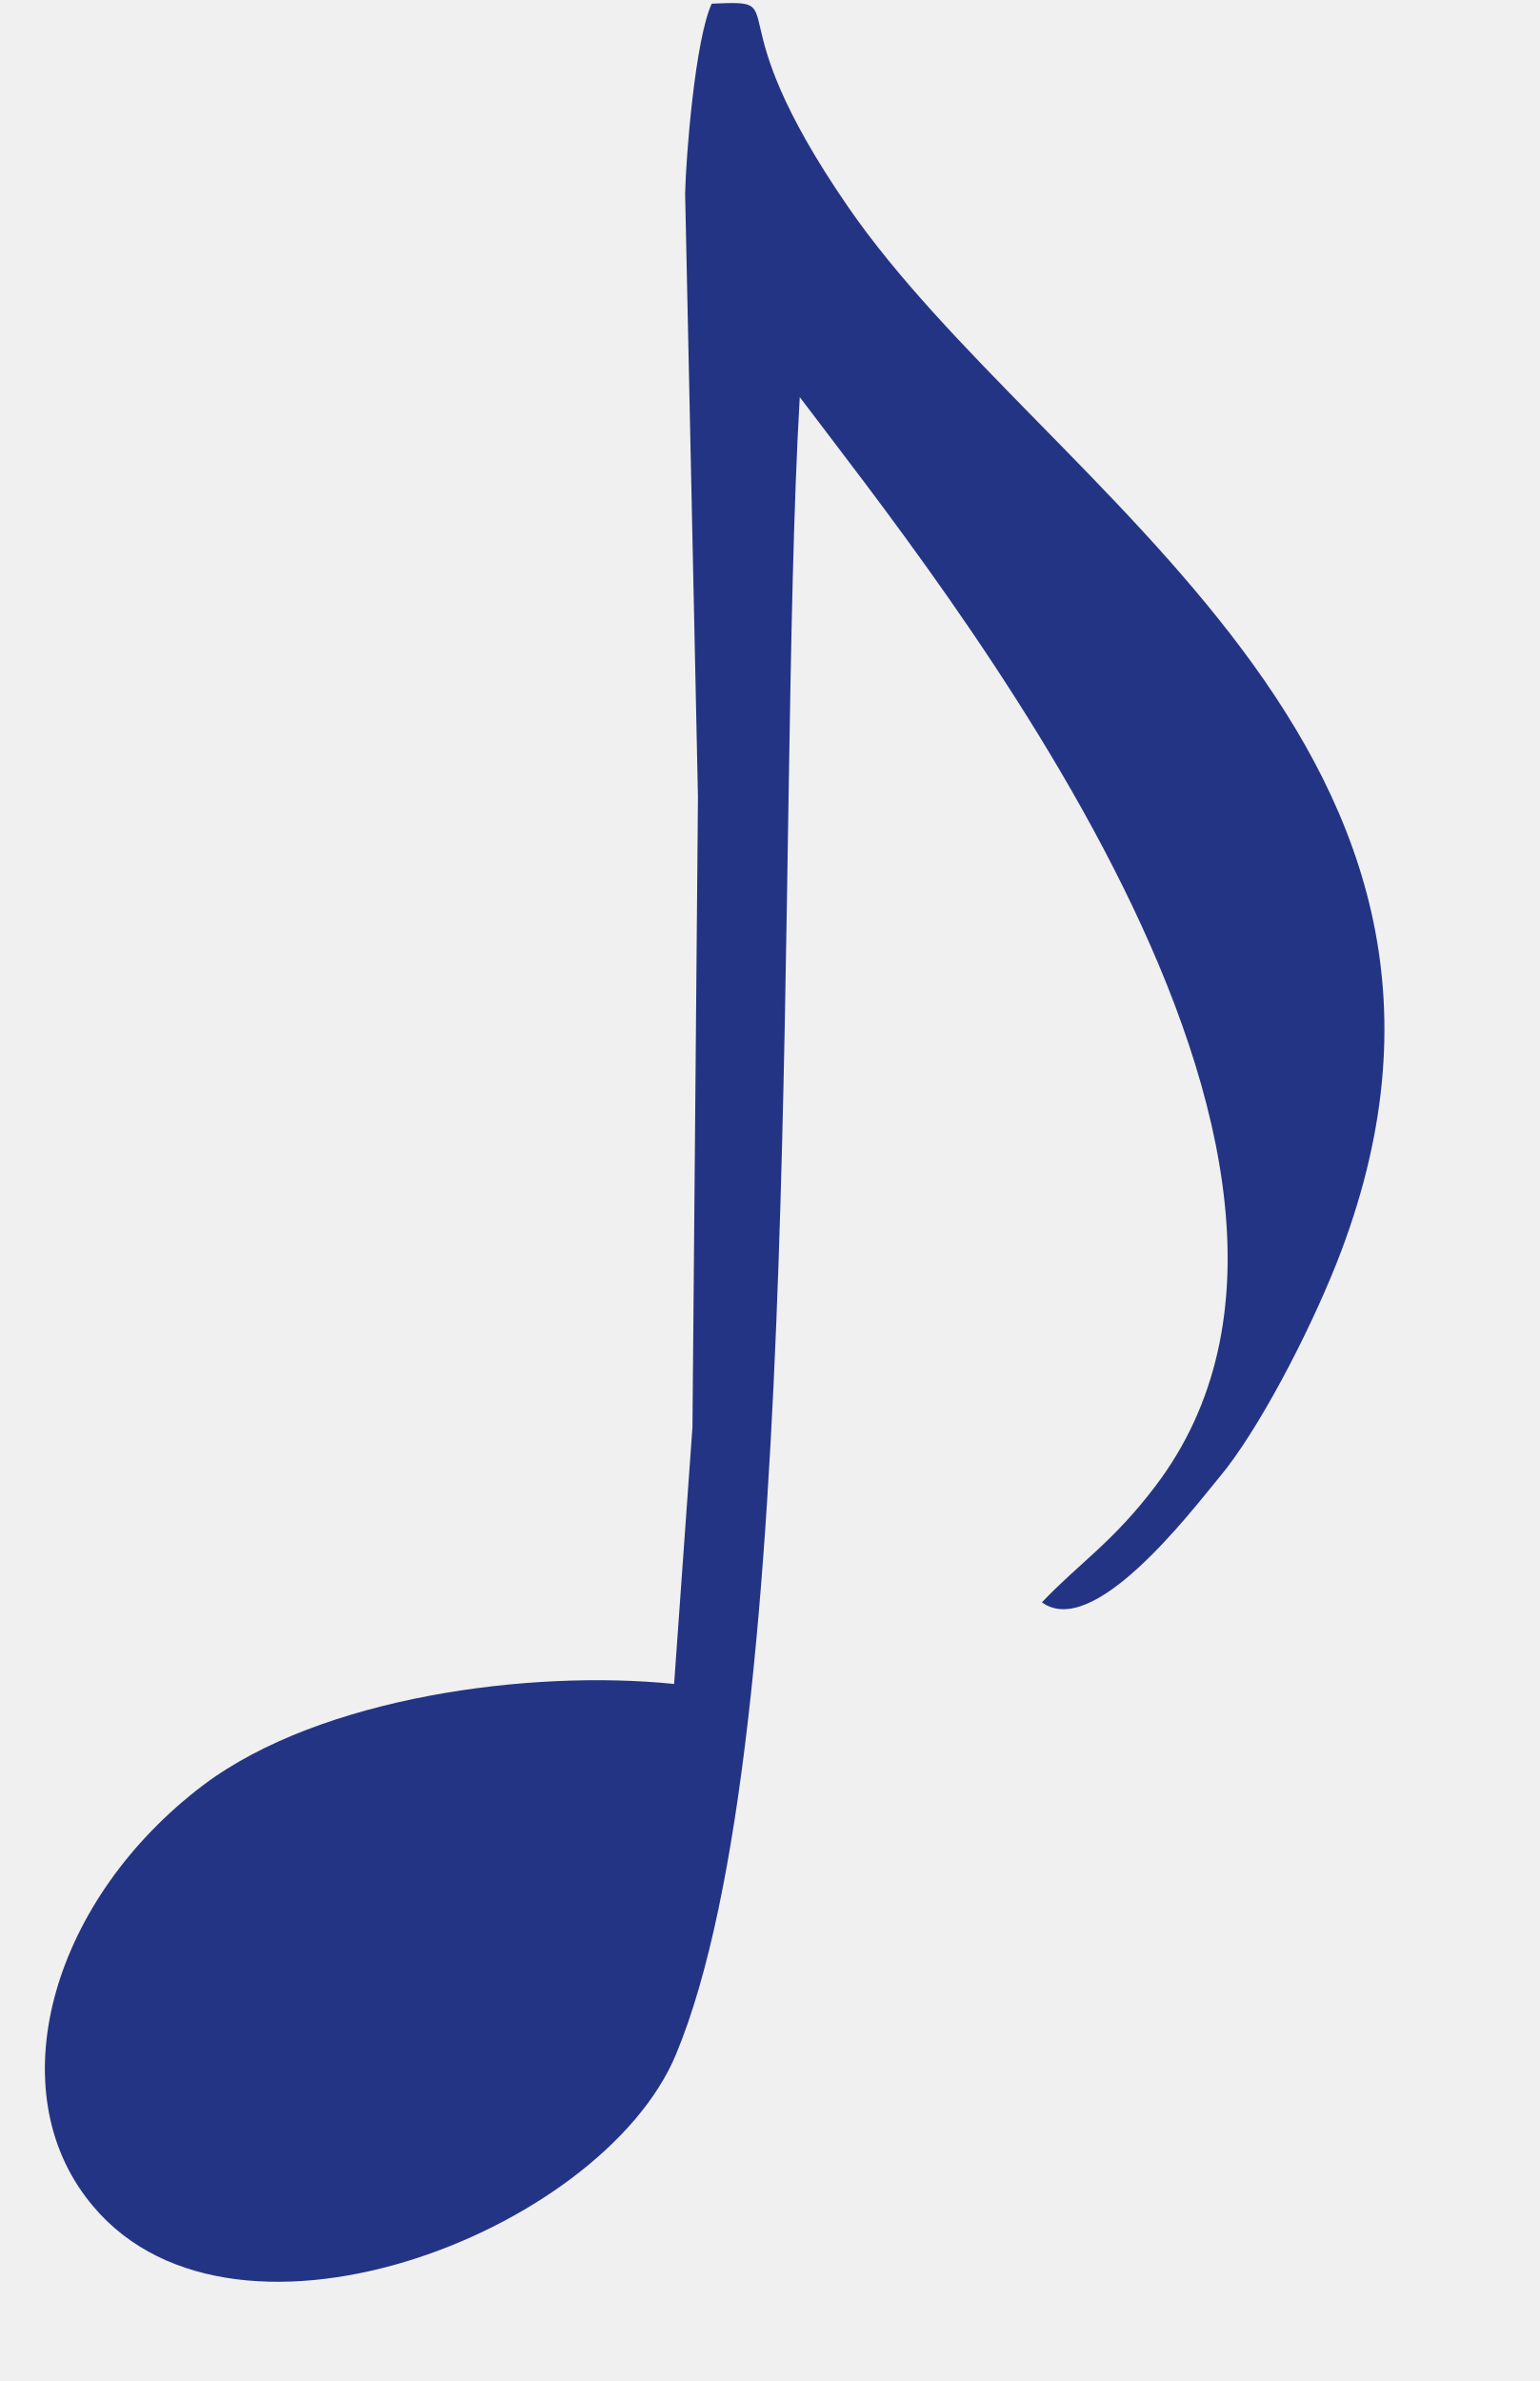
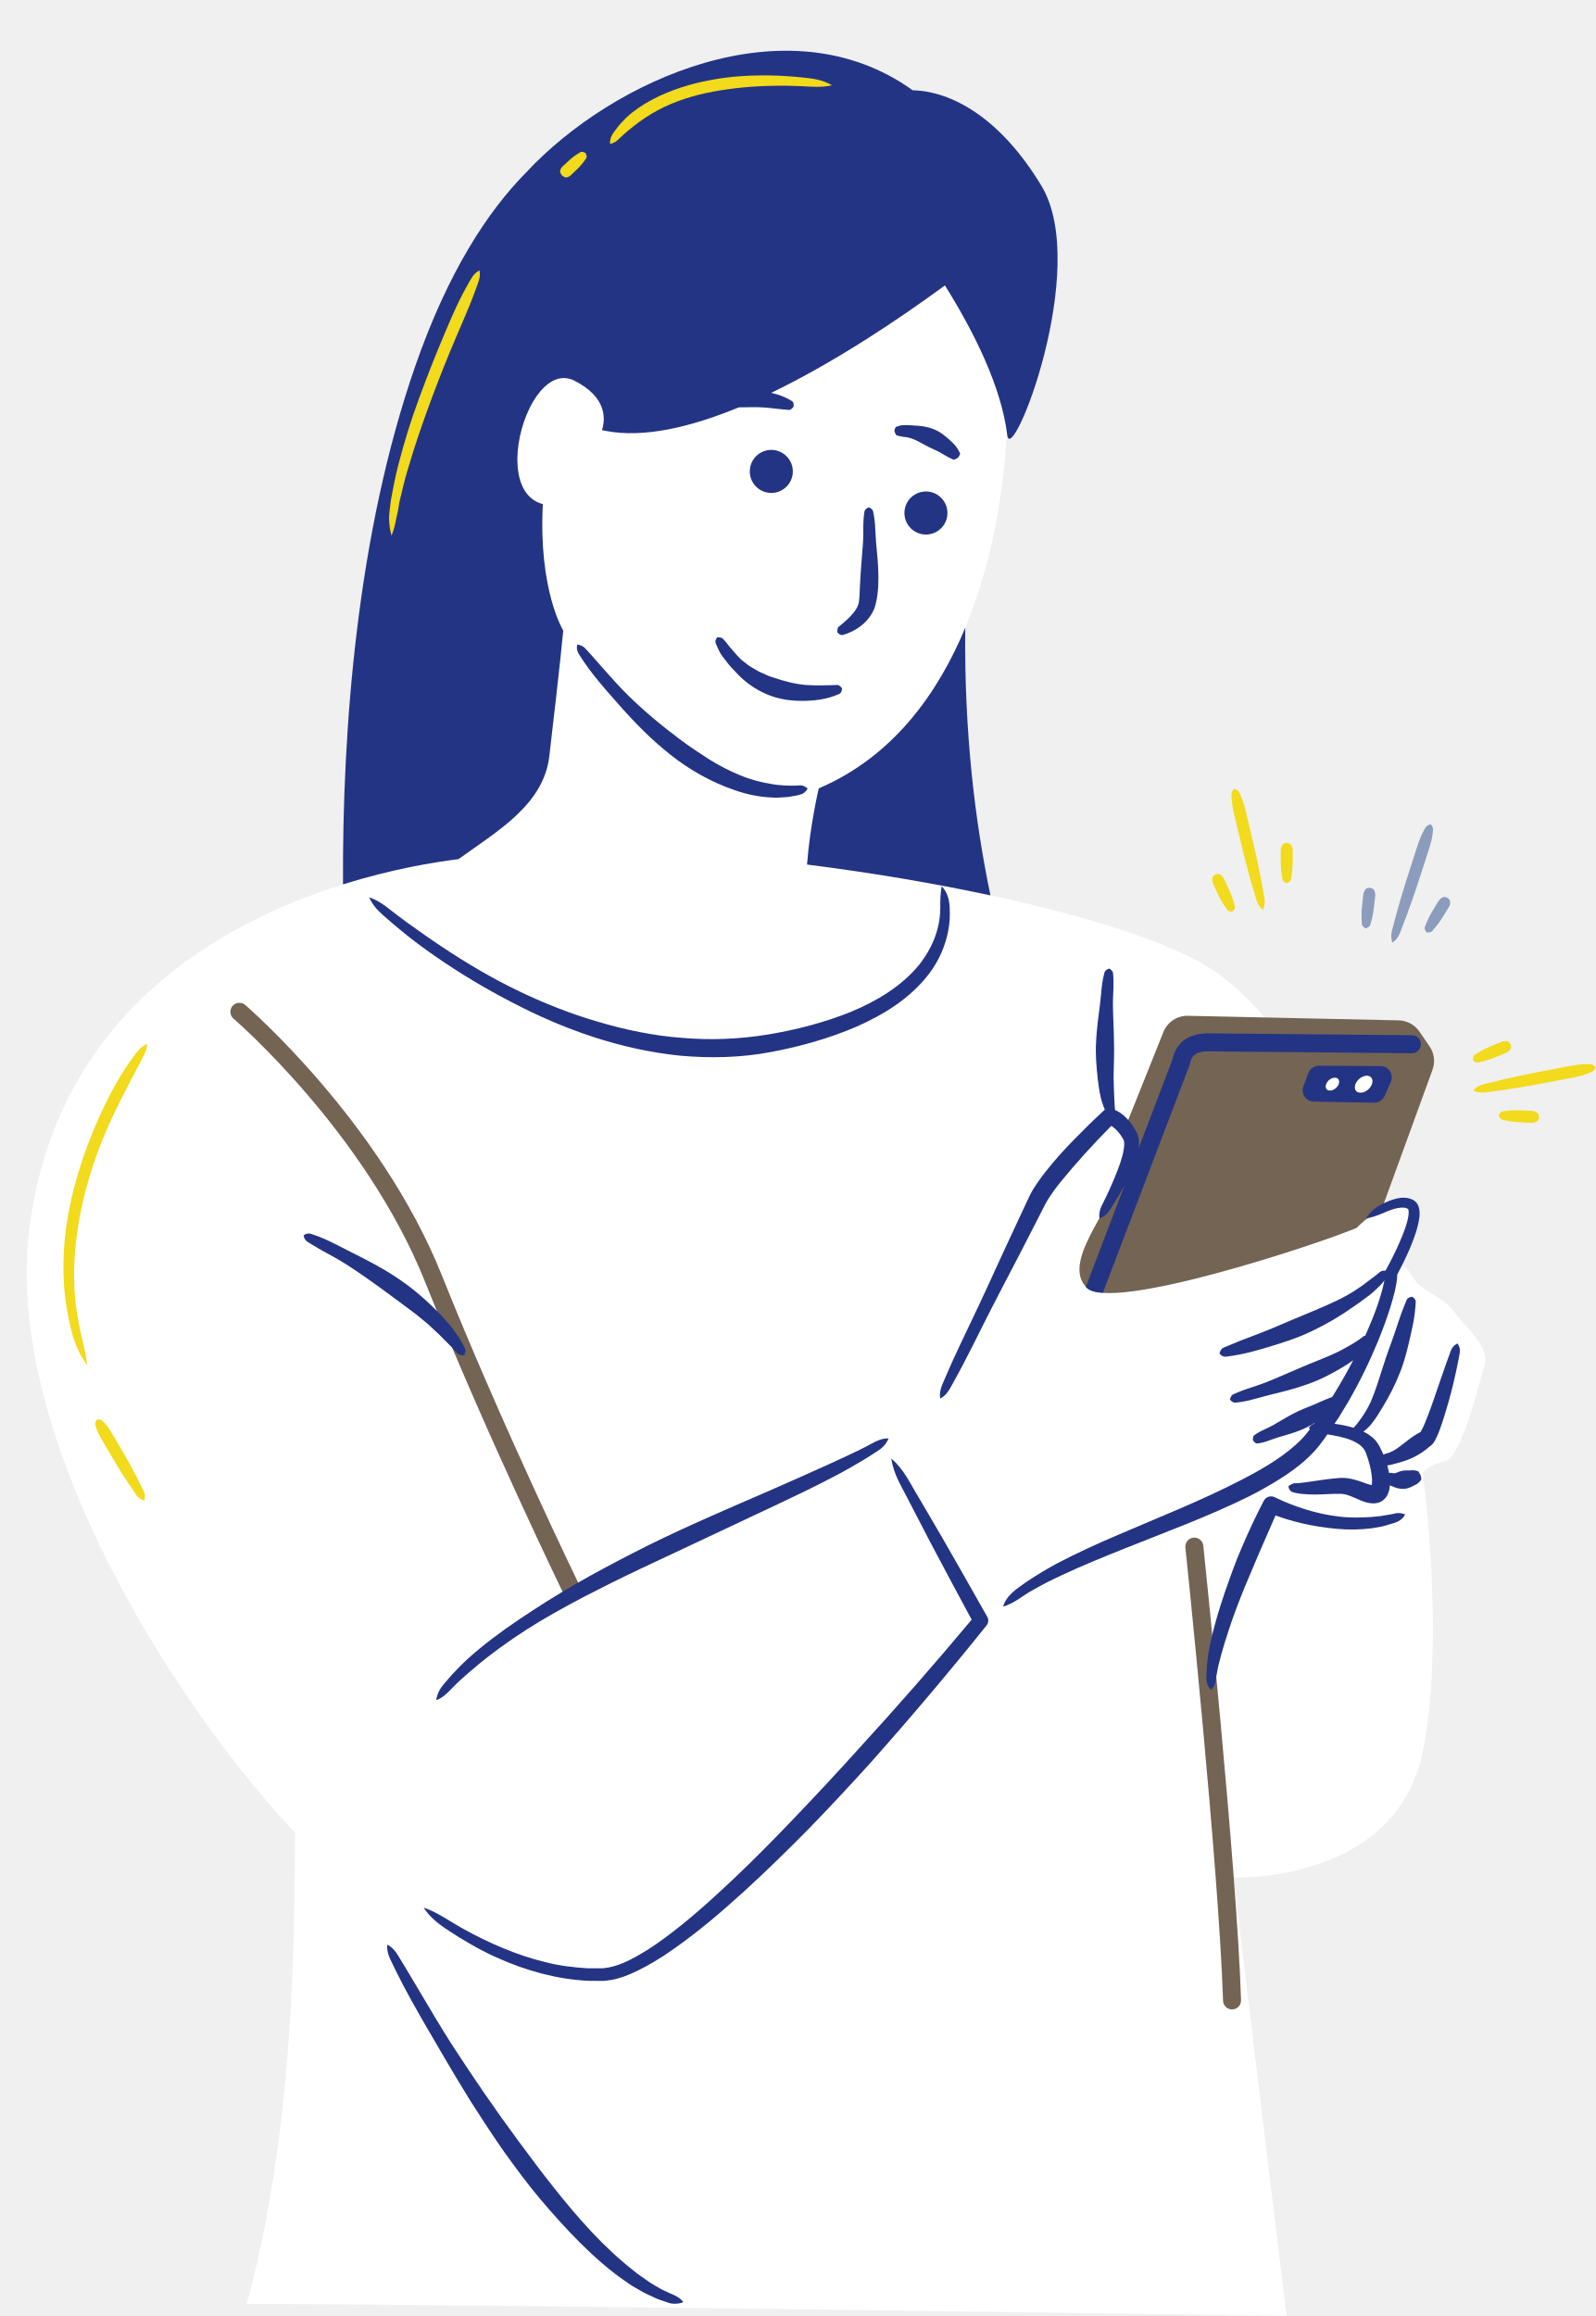
- <svg xmlns="http://www.w3.org/2000/svg" contentScriptType="text/ecmascript" zoomAndPan="magnify" text-rendering="geometricPrecision" contentStyleType="text/css" version="1" width="1679" shape-rendering="geometricPrecision" clip-rule="evenodd" fill="#000000" preserveAspectRatio="xMidYMid meet" viewBox="-49.0 -3.0 1679.0 2596.0" height="2596" fill-rule="evenodd" image-rendering="optimizeQuality">
-   <g id="change1_1">
-     <path fill="#243484" d="m688 2237c145-348 108-1342 135-1807 150 199 660 828 388 1187-47 62-82 83-124 127 56 41 161-97 194-137 41-49 96-154 127-232 222-560-319-843-532-1152-151-219-55-226-149-222-18 39-28 165-29 207l14 658-6 687-20 280c-157-16-385 14-513 110-164 124-222 326-128 450 150 200 562 39 643-156z" />
+ <svg xmlns="http://www.w3.org/2000/svg" contentScriptType="text/ecmascript" fill="#000000" width="352.2" zoomAndPan="magnify" contentStyleType="text/css" viewBox="-5.9 -11.2 352.2 511.2" height="511.2" preserveAspectRatio="xMidYMid meet" version="1">
+   <defs>
+     <clipPath id="a">
+       <path d="M 8 5 L 346.301 5 L 346.301 321 L 8 321 Z M 8 5" />
+     </clipPath>
+   </defs>
+   <g>
+     <g id="change1_1">
+       <path fill="#ffffff" d="M 321.785 290.109 C 320.629 294.27 316.699 310.684 313 311.375 C 310.449 311.855 308.906 313.09 308.184 313.82 C 311.211 338.625 311.121 361.543 308.145 375.637 C 302.02 404.645 266.383 403.223 266.383 403.223 L 278.098 500 C 278.098 500 99.094 497.348 48.566 497.348 C 61.625 449.652 58.473 393.246 59.352 393.445 C 35.605 368.555 -5.918 307.289 0.707 258.98 C 7.105 212.32 42.898 192.422 69.82 184 C 75.602 162.895 84.684 116.227 93.004 82.633 C 101.324 49.035 148.957 6.555 183.781 17.035 C 218.609 27.516 216.453 79.602 216.453 79.602 C 216.453 79.602 216.805 104.184 207.188 127.348 C 203.871 135.34 198.789 170.738 212.742 186.43 C 234.906 191.176 253.738 197.172 262.684 203.5 C 271.094 209.453 278.328 218.789 284.449 230.176 C 284.012 229.262 283.953 228.191 284.348 227.148 C 285.039 225.316 286.898 223.992 288.77 223.992 C 290.035 224.008 291.113 224.566 291.773 225.535 C 291.777 225.539 291.777 225.543 291.781 225.551 C 292.809 224.344 294.312 223.562 295.832 223.562 C 297.207 223.574 298.379 224.18 299.09 225.219 C 299.832 226.309 299.965 227.715 299.453 229.07 C 298.664 231.156 296.551 232.672 294.43 232.672 L 294.383 232.672 C 293.055 232.66 291.887 232.055 291.172 231.016 C 291.109 230.922 291.078 230.816 291.023 230.723 C 290.137 231.629 288.922 232.203 287.699 232.203 L 287.656 232.203 C 286.453 232.188 285.387 231.641 284.727 230.695 C 289.043 238.82 292.797 247.965 296 257.668 C 298.609 255.617 302.773 253.219 305.602 255.898 L 301.555 266.914 C 303.086 267.574 304.887 268.68 305.836 270.461 C 307.684 273.93 312.309 274.621 315.082 278.32 C 317.855 282.02 322.941 285.949 321.785 290.109" />
+     </g>
+     <g id="change2_1">
+       <path fill="#746454" d="M 259.73 329.969 C 259.805 330.676 267.145 400.961 268.062 430.281 C 268.098 431.379 267.234 432.297 266.137 432.332 C 266.117 432.332 266.098 432.332 266.074 432.332 C 265.004 432.332 264.121 431.48 264.09 430.406 C 263.176 401.23 255.852 331.09 255.777 330.383 C 255.664 329.293 256.453 328.312 257.547 328.199 C 258.641 328.082 259.617 328.879 259.73 329.969 Z M 122.23 339.168 C 122.715 340.156 122.305 341.344 121.316 341.824 C 121.035 341.961 120.738 342.027 120.445 342.027 C 119.711 342.027 119.004 341.613 118.66 340.91 C 118.488 340.555 101.367 305.32 87.934 271.738 C 74.723 238.703 45.938 213.891 45.648 213.645 C 44.812 212.93 44.715 211.676 45.426 210.844 C 46.141 210.008 47.395 209.906 48.227 210.617 C 48.523 210.871 78.039 236.297 91.625 270.262 C 105.004 303.711 122.062 338.816 122.23 339.168 Z M 296.973 228.137 C 296.574 229.188 295.43 230.031 294.41 230.023 C 293.391 230.012 292.891 229.148 293.289 228.098 C 293.684 227.043 294.832 226.199 295.852 226.211 C 296.867 226.223 297.371 227.082 296.973 228.137 Z M 289.641 228.113 C 289.336 228.914 288.461 229.559 287.684 229.551 C 286.906 229.543 286.523 228.887 286.828 228.082 C 287.133 227.277 288.008 226.633 288.785 226.641 C 289.562 226.648 289.945 227.309 289.641 228.113 Z M 309.676 219.762 L 307.434 216.488 C 306.398 214.98 304.695 214.059 302.867 214.02 L 256.324 213.012 C 253.957 212.961 251.805 214.387 250.922 216.586 L 242.355 238.008 C 243.547 239.641 244.125 242.414 242.266 247.113 C 238.336 257.055 228.629 267.457 233.945 273.004 C 239.262 278.551 284.801 263.527 293.582 259.828 C 293.582 259.828 296.133 257.133 299.133 255.656 L 310.328 224.926 C 310.957 223.199 310.715 221.273 309.676 219.762" />
+     </g>
+     <g id="change3_1">
+       <path fill="#243484" d="M 163.617 97.547 C 166.211 97.957 168.645 96.191 169.059 93.602 C 169.469 91.012 167.703 88.574 165.113 88.164 C 162.523 87.75 160.09 89.516 159.676 92.105 C 159.262 94.699 161.027 97.133 163.617 97.547 Z M 199.25 97.344 C 196.66 96.93 194.223 98.695 193.812 101.285 C 193.398 103.879 195.164 106.312 197.754 106.727 C 200.348 107.137 202.781 105.371 203.191 102.781 C 203.605 100.191 201.84 97.754 199.25 97.344 Z M 187.262 104.574 C 187.215 103.934 187.133 103.293 187.027 102.652 L 186.84 101.691 C 186.777 101.375 186.578 101.059 185.844 100.766 C 185.137 101.117 184.965 101.441 184.922 101.762 L 184.797 102.727 C 184.734 103.367 184.688 104.008 184.68 104.645 C 184.66 105.926 184.691 107.199 184.613 108.477 C 184.453 111.031 184.188 113.578 184.047 116.09 C 183.984 117.352 183.895 118.59 183.859 119.801 C 183.816 120.379 183.809 121.016 183.734 121.473 C 183.684 121.973 183.539 122.34 183.348 122.793 C 182.918 123.66 182.191 124.492 181.363 125.293 C 180.949 125.691 180.508 126.094 180.047 126.484 C 179.816 126.684 179.582 126.875 179.34 127.062 C 179.086 127.23 178.91 127.52 178.938 128.395 C 179.555 129.027 179.957 129.035 180.277 128.918 C 180.605 128.816 180.934 128.703 181.262 128.582 C 181.902 128.32 182.543 128.027 183.148 127.648 C 184.363 126.91 185.477 125.887 186.371 124.555 C 186.789 123.887 187.18 123.07 187.359 122.305 C 187.582 121.512 187.68 120.867 187.785 120.172 C 187.973 118.828 188.012 117.508 188.008 116.203 C 188.008 113.59 187.723 111.008 187.492 108.434 C 187.371 107.148 187.352 105.859 187.262 104.574 Z M 155.633 132.105 C 155.172 131.656 154.844 131.094 154.41 130.602 L 153.762 129.859 C 153.543 129.605 153.211 129.426 152.398 129.488 C 151.941 130.121 151.969 130.512 152.109 130.836 L 152.531 131.805 C 152.855 132.434 153.105 133.113 153.57 133.656 C 154.438 134.785 155.277 135.938 156.32 136.938 C 158.223 139.094 160.648 140.91 163.375 142.039 C 166.09 143.238 169.086 143.57 171.957 143.492 C 173.395 143.43 174.828 143.332 176.223 143.004 C 176.918 142.855 177.605 142.645 178.277 142.406 C 178.613 142.289 178.945 142.141 179.277 142.008 C 179.605 141.891 179.922 141.613 180.004 140.734 C 179.438 140.051 179.102 139.953 178.777 139.992 C 178.449 140.004 178.129 140.035 177.801 140.031 C 177.148 140.059 176.5 140.062 175.855 140.07 C 174.57 140.094 173.301 140.086 172.039 139.996 C 169.512 139.793 167.117 139.117 164.809 138.348 C 164.227 138.16 163.637 137.977 163.098 137.684 C 162.543 137.418 161.949 137.215 161.41 136.91 L 159.805 135.961 C 159.238 135.672 158.805 135.207 158.289 134.84 C 157.242 134.105 156.5 133.047 155.633 132.105 Z M 204.484 90.207 C 204.617 90.297 204.852 90.258 205.566 89.848 C 206.066 89.188 206.082 88.91 205.984 88.766 L 205.734 88.27 C 205.555 87.949 205.359 87.641 205.141 87.359 C 204.707 86.785 204.176 86.309 203.648 85.824 C 202.582 84.879 201.418 83.953 200.027 83.469 C 198.668 82.914 197.156 82.777 195.711 82.711 C 195.348 82.695 194.992 82.672 194.633 82.641 C 194.273 82.641 193.914 82.621 193.555 82.641 C 193.195 82.633 192.84 82.711 192.488 82.82 L 191.969 83.004 C 191.801 83.062 191.637 83.266 191.547 83.984 C 191.785 84.688 191.949 84.871 192.105 84.914 L 192.57 85.047 L 193.469 85.219 C 193.766 85.27 194.062 85.285 194.355 85.32 C 194.648 85.379 194.938 85.461 195.227 85.547 C 196.363 85.93 197.391 86.543 198.414 87.09 C 199.418 87.676 200.539 88.07 201.602 88.66 C 202.133 88.953 202.637 89.285 203.188 89.578 C 203.461 89.73 203.75 89.863 204.039 90.004 Z M 142.156 495.055 C 141.211 494.605 140.242 494.246 139.352 493.668 C 138.441 493.141 137.535 492.629 136.688 491.984 C 135.824 491.375 134.945 490.805 134.129 490.125 C 130.797 487.512 127.668 484.59 124.73 481.469 C 118.879 475.191 113.656 468.309 108.527 461.355 C 103.383 454.406 98.488 447.246 93.77 439.961 C 91.438 436.297 89.215 432.57 87.012 428.828 L 83.68 423.23 L 81.984 420.445 C 81.426 419.512 80.75 418.648 79.609 418.016 C 79.469 419.316 79.824 420.371 80.297 421.355 L 81.727 424.305 C 82.695 426.262 83.738 428.184 84.781 430.102 C 86.898 433.922 89.102 437.691 91.312 441.461 C 93.504 445.242 95.746 448.996 98.059 452.711 C 100.406 456.402 102.816 460.062 105.312 463.668 C 107.887 467.219 110.473 470.773 113.312 474.137 C 116.148 477.504 119.098 480.785 122.227 483.91 C 125.367 487.016 128.695 489.988 132.406 492.504 C 133.309 493.16 134.273 493.742 135.262 494.285 C 136.215 494.871 137.254 495.336 138.281 495.805 C 139.281 496.324 140.398 496.633 141.461 497.012 C 141.984 497.23 142.566 497.301 143.156 497.297 C 143.746 497.273 144.344 497.211 144.949 496.918 C 144.055 495.809 143.117 495.488 142.156 495.055 Z M 302.215 322.82 C 301.621 322.98 301.023 323.102 300.41 323.18 C 299.805 323.258 299.215 323.402 298.605 323.465 C 297.996 323.512 297.391 323.578 296.785 323.645 C 294.355 323.789 291.906 323.848 289.469 323.516 C 287.031 323.223 284.625 322.68 282.277 321.953 C 279.953 321.23 277.59 320.312 275.516 319.277 C 274.625 318.832 273.539 319.184 273.078 320.066 L 273.055 320.117 C 271.359 323.367 269.824 326.637 268.395 329.984 C 266.914 333.305 265.723 336.746 264.512 340.184 C 263.344 343.629 262.262 347.129 261.449 350.715 C 261.27 351.621 261.07 352.516 260.906 353.426 C 260.766 354.344 260.672 355.27 260.555 356.188 C 260.484 357.121 260.461 358.062 260.414 358.992 C 260.387 359.926 260.504 360.934 261.453 361.77 C 262.426 360.801 262.453 360.004 262.539 359.141 C 262.707 358.281 262.844 357.43 263.023 356.578 C 263.246 355.727 263.488 354.883 263.684 354.031 L 264.422 351.488 C 265.477 348.117 266.609 344.746 267.941 341.438 C 269.23 338.113 270.711 334.863 272.066 331.559 L 275.68 323.293 C 277.594 324.008 279.484 324.547 281.445 325.02 C 283.992 325.617 286.586 326.016 289.191 326.25 C 291.801 326.496 294.449 326.457 297.059 326.109 C 297.711 326.008 298.363 325.902 299.008 325.773 C 299.652 325.637 300.285 325.434 300.914 325.246 C 302.156 324.863 303.508 324.57 304.293 323.086 C 303.473 322.734 302.824 322.719 302.215 322.82 Z M 212.039 345.672 C 208.719 339.742 205.328 333.852 201.953 327.949 L 196.801 319.145 C 195 316.254 193.676 313.105 190.871 310.758 C 191.355 314.371 193.316 317.18 194.809 320.246 L 199.52 329.32 C 202.531 334.988 205.535 340.66 208.594 346.301 C 200.383 356.133 191.91 365.793 183.25 375.242 C 178.836 380.141 174.344 384.961 169.789 389.715 C 165.254 394.488 160.633 399.176 155.859 403.691 C 151.074 408.176 146.215 412.613 140.973 416.457 C 138.379 418.414 135.645 420.16 132.816 421.562 C 131.402 422.234 129.934 422.805 128.504 423.055 L 127.434 423.227 C 127.062 423.266 126.645 423.234 126.25 423.246 L 123.855 423.254 C 120.664 423.059 117.461 422.68 114.34 421.848 C 111.199 421.102 108.125 420.039 105.129 418.789 C 102.129 417.547 99.191 416.125 96.344 414.527 C 93.461 412.957 90.902 410.992 87.621 409.848 C 89.512 412.828 92.492 414.508 95.285 416.316 C 98.141 418.062 101.059 419.734 104.156 421.055 C 110.285 423.793 116.918 425.625 123.738 426.008 L 126.301 426.031 C 126.73 426.027 127.145 426.059 127.594 426.02 L 128.977 425.832 C 130.801 425.523 132.453 424.891 134.023 424.168 C 137.152 422.711 140.059 420.945 142.793 418.996 C 148.309 415.141 153.379 410.797 158.305 406.324 C 163.223 401.84 167.973 397.191 172.629 392.461 C 177.262 387.707 181.77 382.84 186.227 377.934 C 195.039 368.02 203.59 357.914 211.895 347.559 C 212.309 347.043 212.395 346.305 212.051 345.691 Z M 176.941 312.055 C 172.555 314.039 168.145 316.004 163.711 317.938 C 154.84 321.793 145.906 325.59 137.188 329.898 C 132.844 332.078 128.523 334.324 124.258 336.68 C 120.008 339.059 115.816 341.566 111.73 344.242 C 107.633 346.902 103.602 349.688 99.816 352.82 C 97.918 354.379 96.098 356.047 94.426 357.863 C 93.555 358.73 92.789 359.715 91.98 360.641 C 91.188 361.582 90.59 362.715 90.395 364.078 C 91.746 363.578 92.578 362.754 93.418 361.906 C 94.27 361.074 95.062 360.195 95.973 359.422 C 96.852 358.621 97.738 357.832 98.664 357.074 C 99.562 356.297 100.477 355.531 101.43 354.812 C 105.176 351.859 109.145 349.164 113.254 346.684 C 117.383 344.23 121.613 341.941 125.91 339.777 C 130.195 337.586 134.535 335.492 138.91 333.465 L 165.156 321.121 C 169.539 319.043 173.93 316.973 178.238 314.691 C 180.406 313.586 182.52 312.352 184.621 311.105 C 185.664 310.449 186.715 309.832 187.734 309.137 C 188.773 308.492 189.715 307.633 190.258 306.289 C 188.781 306.285 187.719 306.785 186.66 307.359 C 185.625 307.945 184.539 308.461 183.477 309.008 C 181.316 310.055 179.129 311.043 176.941 312.055 Z M 222.156 251.324 L 221.543 252.426 L 221.047 253.473 L 220.074 255.547 L 216.203 263.852 C 213.652 269.402 211.137 274.969 208.496 280.473 C 207.168 283.219 205.867 285.98 204.586 288.754 C 203.961 290.145 203.336 291.539 202.742 292.945 C 202.168 294.363 201.355 295.664 201.66 297.508 C 203.305 296.609 203.832 295.172 204.602 293.852 C 205.348 292.52 206.062 291.176 206.773 289.828 C 208.18 287.121 209.559 284.406 210.906 281.676 C 213.633 276.227 216.48 270.84 219.289 265.438 L 223.461 257.309 L 224.5 255.277 L 225.02 254.273 L 225.551 253.395 C 226.297 252.211 227.148 251.023 228.074 249.871 C 231.586 245.566 235.43 241.332 239.41 237.316 C 239.441 237.336 239.469 237.348 239.5 237.363 C 239.836 237.57 240.168 237.844 240.484 238.152 C 241.105 238.754 241.703 239.598 242.121 240.371 C 242.203 240.48 242.281 240.828 242.277 241.23 C 242.293 241.629 242.23 242.094 242.156 242.566 C 242 243.52 241.719 244.52 241.387 245.512 C 240.699 247.492 239.867 249.488 238.977 251.461 C 238.527 252.445 238.055 253.426 237.566 254.395 C 237.051 255.355 236.641 256.359 236.797 257.746 C 238.109 257.27 238.816 256.383 239.387 255.434 C 239.984 254.492 240.566 253.547 241.129 252.582 C 241.547 251.875 241.949 251.152 242.344 250.422 L 233.809 272.844 C 233.855 272.895 233.895 272.949 233.945 273.004 C 234.594 273.68 235.848 274.047 237.555 274.168 L 256.676 223.949 C 256.715 223.848 256.746 223.746 256.766 223.645 C 257.148 221.797 258.02 220.738 261.379 220.867 L 305.766 221.273 C 306.887 221.305 307.762 220.398 307.77 219.305 C 307.781 218.203 306.898 217.309 305.801 217.297 L 261.465 216.895 C 256.691 216.73 253.805 218.668 252.91 222.676 L 245.453 242.254 C 245.496 241.934 245.527 241.602 245.531 241.254 C 245.547 240.566 245.508 239.781 245.094 238.902 C 244.508 237.73 243.852 236.738 242.941 235.762 C 242.492 235.285 241.992 234.832 241.406 234.438 C 241.109 234.246 240.805 234.059 240.457 233.902 C 240.395 233.871 240.32 233.844 240.254 233.816 C 240.254 233.762 240.254 233.707 240.246 233.656 C 240.207 233.348 240.152 233.051 240.16 232.715 C 240.145 232.055 240.07 231.438 240.062 230.773 C 240.016 229.473 239.945 228.164 239.934 226.84 C 239.926 224.188 240.109 221.527 240.02 218.852 C 239.996 216.172 239.824 213.477 239.781 210.773 C 239.766 209.422 239.859 208.074 239.898 206.727 C 239.926 206.051 239.91 205.375 239.887 204.695 L 239.816 203.676 C 239.793 203.336 239.641 202.984 238.953 202.578 C 238.199 202.848 237.988 203.172 237.902 203.504 L 237.66 204.512 C 237.52 205.184 237.406 205.855 237.328 206.535 C 237.172 207.891 237.09 209.25 236.91 210.605 C 236.559 213.32 236.18 216.043 236.059 218.789 C 235.895 221.535 236.141 224.297 236.441 227.062 C 236.621 228.445 236.789 229.836 237.141 231.219 C 237.285 231.906 237.57 232.602 237.801 233.277 C 237.855 233.434 237.926 233.594 238 233.754 C 237.93 233.801 237.859 233.844 237.797 233.902 L 237.73 233.961 C 235.453 236.07 233.27 238.211 231.113 240.426 C 228.949 242.629 226.871 244.922 224.938 247.402 C 223.961 248.629 223.031 249.926 222.156 251.324 Z M 199.297 203.586 C 201.348 200.84 202.797 197.613 203.422 194.242 C 203.738 192.559 203.844 190.844 203.746 189.145 C 203.668 187.465 203.254 185.711 201.969 184.395 C 201.672 186.16 201.66 187.652 201.672 189.195 C 201.66 190.73 201.465 192.262 201.086 193.734 C 200.336 196.699 198.855 199.406 196.973 201.793 C 193.082 206.523 187.586 209.809 181.801 212.195 C 175.965 214.535 169.762 216.133 163.508 217.164 C 157.305 218.16 150.98 218.434 144.691 217.883 C 138.391 217.426 132.148 216.117 126.055 214.312 C 119.945 212.531 113.988 210.164 108.23 207.375 C 102.469 204.582 96.941 201.297 91.602 197.742 C 88.93 195.969 86.309 194.113 83.707 192.23 C 82.414 191.277 81.125 190.312 79.867 189.316 C 78.602 188.324 77.273 187.43 75.602 186.859 C 76.297 188.492 77.422 189.707 78.641 190.789 C 79.859 191.871 81.105 192.922 82.359 193.965 C 84.863 196.055 87.48 198 90.16 199.859 C 95.523 203.574 101.125 206.949 106.938 209.945 C 118.488 216.027 131.117 220.488 144.336 221.824 C 150.93 222.406 157.645 222.266 164.188 221.023 C 170.672 219.82 177.039 218.039 183.164 215.418 C 189.207 212.746 195.16 209.117 199.297 203.586 Z M 144.465 152.199 C 140.359 149.145 136.367 145.832 132.656 142.188 C 130.812 140.355 129.07 138.422 127.355 136.465 L 124.77 133.535 L 123.457 132.086 C 123.023 131.594 122.492 131.188 121.523 131.07 C 121.316 132.027 121.57 132.676 121.926 133.238 L 123.016 134.91 C 123.762 136.012 124.562 137.07 125.387 138.109 C 127.047 140.184 128.797 142.184 130.566 144.168 C 134.074 148.164 137.824 152.012 142.062 155.352 C 146.281 158.707 151.086 161.434 156.297 163.215 C 158.895 164.113 161.637 164.719 164.418 164.824 C 165.109 164.879 165.805 164.891 166.504 164.824 C 167.195 164.777 167.887 164.77 168.574 164.625 C 169.258 164.488 169.945 164.422 170.609 164.227 C 171.277 164.059 171.934 163.742 172.379 162.816 C 171.535 162.148 170.906 162.086 170.281 162.172 C 169.66 162.246 169.023 162.188 168.402 162.207 C 167.781 162.234 167.156 162.16 166.539 162.109 L 165.613 162.039 L 164.691 161.898 C 162.242 161.52 159.82 160.895 157.504 159.93 C 155.184 158.984 152.941 157.812 150.781 156.492 C 148.648 155.121 146.523 153.719 144.465 152.199 Z M 86.047 278.977 L 88.145 280.711 C 88.867 281.273 89.477 281.934 90.152 282.539 L 91.148 283.461 L 92.09 284.43 C 92.699 285.09 93.422 285.676 93.996 286.367 L 94.902 287.379 C 95.191 287.73 95.598 287.996 96.559 287.949 C 96.992 287.137 96.867 286.637 96.629 286.219 L 95.945 284.926 C 95.492 284.055 94.891 283.309 94.336 282.508 C 93.789 281.699 93.168 280.961 92.508 280.262 C 91.848 279.566 91.238 278.801 90.531 278.152 C 87.836 275.406 84.902 272.93 81.719 270.828 C 78.562 268.695 75.172 266.969 71.797 265.273 C 70.965 264.832 70.125 264.406 69.277 263.988 C 68.441 263.555 67.602 263.121 66.746 262.727 C 65.898 262.312 65.02 261.965 64.141 261.621 L 62.793 261.156 C 62.344 261.008 61.836 260.973 61.117 261.445 C 61.25 262.293 61.586 262.652 61.984 262.895 L 63.168 263.633 C 63.961 264.117 64.766 264.574 65.574 265.027 C 67.199 265.906 68.82 266.801 70.387 267.781 C 73.5 269.777 76.512 271.914 79.457 274.082 L 83.859 277.336 Z M 307.57 305.027 C 307.574 305.023 307.59 305.004 307.598 304.992 C 307.578 305.016 307.57 305.027 307.57 305.027 Z M 316.297 287.676 L 315.891 289.801 C 315.605 291.211 315.305 292.621 314.965 294.02 C 314.297 296.824 313.508 299.594 312.613 302.383 C 312.133 303.797 311.73 305.125 310.914 306.691 C 310.801 306.895 310.668 307.113 310.461 307.383 C 310.352 307.52 310.227 307.672 309.977 307.875 C 309.574 308.156 309.691 308.078 309.594 308.156 C 309.391 308.332 309.121 308.559 308.852 308.773 C 308.305 309.207 307.688 309.625 307.023 309.996 C 305.711 310.762 304.207 311.309 302.68 311.707 C 301.918 311.914 301.164 312.148 300.367 312.246 C 300.359 312.25 300.352 312.25 300.34 312.25 C 300.5 312.801 300.637 313.363 300.738 313.949 C 300.836 313.918 300.891 313.898 300.914 313.902 C 300.98 313.902 301.039 313.898 301.102 313.895 C 301.207 313.891 301.305 313.883 301.371 313.906 C 301.523 313.945 301.703 314.023 301.934 313.984 C 302.398 313.918 302.914 313.609 303.434 313.496 C 303.965 313.305 304.578 313.402 305.227 313.359 C 305.551 313.34 305.867 313.32 306.223 313.336 C 306.398 313.344 306.586 313.379 306.777 313.418 L 307.07 313.496 C 307.16 313.496 307.309 313.656 307.684 314.379 C 307.895 315.164 307.879 315.383 307.805 315.441 L 307.605 315.695 C 307.469 315.855 307.328 316.008 307.176 316.133 C 306.879 316.402 306.512 316.539 306.172 316.73 C 305.48 317.078 304.723 317.457 303.867 317.438 C 303.004 317.453 302.102 317.188 301.211 316.77 C 301.117 316.723 301.02 316.676 300.926 316.633 C 300.898 316.961 300.852 317.305 300.781 317.66 C 300.586 318.352 300.32 319.285 299.273 320.051 C 298.762 320.43 298.07 320.594 297.566 320.629 C 297.184 320.645 296.82 320.621 296.473 320.574 C 295.789 320.469 295.215 320.27 294.699 320.078 C 292.699 319.238 291.434 318.52 289.906 318.523 C 288.176 318.488 286.223 318.688 284.289 318.676 C 283.312 318.676 282.324 318.641 281.309 318.527 C 280.801 318.461 280.285 318.375 279.754 318.25 C 279.469 318.168 279.223 318.102 278.961 317.844 C 278.844 317.707 278.738 317.594 278.652 317.402 C 278.582 317.191 278.523 317.004 278.559 316.77 C 279.383 316.34 279.609 316.133 280.047 316.191 C 280.461 316.188 280.895 316.152 281.34 316.105 C 282.23 316.012 283.148 315.859 284.074 315.727 C 285.941 315.453 287.773 315.168 289.855 315.023 C 292.207 314.844 294.504 315.855 296.027 316.367 C 296.367 316.477 296.66 316.543 296.906 316.578 C 296.949 316.359 296.984 316.102 296.98 315.789 C 297.004 314.289 296.617 312.512 296.094 310.848 C 295.961 310.426 295.816 310.004 295.656 309.59 L 295.539 309.289 L 295.43 309.094 C 295.352 308.965 295.312 308.816 295.219 308.688 C 294.816 308.176 294.266 307.645 293.535 307.242 C 292.105 306.418 290.316 305.969 288.531 305.648 C 288.066 305.562 287.59 305.484 287.121 305.402 C 286.586 306.172 286.059 306.934 285.441 307.715 C 284.602 308.797 283.672 309.77 282.699 310.676 C 280.766 312.5 278.629 313.988 276.461 315.352 C 274.285 316.707 272.066 317.961 269.809 319.098 C 260.738 323.578 251.359 326.98 242.16 330.676 C 237.566 332.531 232.977 334.371 228.531 336.465 C 226.309 337.5 224.113 338.594 222.012 339.816 C 219.828 340.996 218.176 342.629 215.527 343.43 C 216.375 340.688 218.77 339.367 220.789 337.898 C 222.895 336.473 225.074 335.188 227.281 333.973 C 231.738 331.633 236.293 329.547 240.883 327.598 C 250.039 323.66 259.293 320.02 267.988 315.527 C 272.32 313.309 276.574 310.859 280.055 307.773 C 280.922 307.004 281.734 306.191 282.438 305.328 C 282.715 305 282.988 304.633 283.262 304.27 C 283.184 304.176 283.105 304.094 283.027 303.977 C 283.387 303.418 283.77 303.184 284.148 303.09 C 284.199 303.016 284.254 302.941 284.309 302.871 C 283.301 303.484 282.27 304.055 281.176 304.473 C 279.531 305.145 277.805 305.602 276.109 306.105 C 275.262 306.355 274.453 306.699 273.617 306.98 C 273.199 307.117 272.77 307.223 272.328 307.309 L 271.66 307.406 C 271.438 307.438 271.164 307.348 270.699 306.754 C 270.641 306 270.773 305.75 270.957 305.621 L 271.504 305.234 C 271.875 305 272.254 304.773 272.645 304.59 C 273.43 304.207 274.23 303.883 274.992 303.457 C 276.512 302.602 277.984 301.656 279.516 300.871 C 281.02 300.035 282.648 299.484 284.215 298.812 C 284.992 298.48 285.746 298.109 286.523 297.797 L 287.688 297.34 C 287.867 297.281 288.02 297.215 288.176 297.148 L 288.684 296.355 C 290.148 293.973 291.523 291.531 292.82 289.047 C 292.094 289.57 291.348 290.055 290.598 290.516 C 288.047 292.047 285.434 293.414 282.668 294.355 C 279.926 295.344 277.098 296.035 274.289 296.719 L 270.109 297.836 C 269.41 298.012 268.699 298.148 267.98 298.258 L 266.898 298.391 C 266.539 298.434 266.141 298.348 265.613 297.738 C 265.781 296.949 266.07 296.68 266.402 296.539 L 267.391 296.105 C 268.051 295.84 268.715 295.582 269.391 295.359 C 270.742 294.922 272.09 294.48 273.418 293.977 C 276.062 292.934 278.641 291.75 281.23 290.664 C 283.797 289.527 286.438 288.613 288.934 287.438 C 290.176 286.852 291.363 286.188 292.512 285.516 C 293.082 285.176 293.652 284.836 294.168 284.453 C 294.449 284.273 294.684 284.07 294.934 283.867 C 295.07 283.75 295.219 283.66 295.469 283.621 C 295.504 283.547 295.543 283.469 295.578 283.395 C 296.559 281.152 297.52 278.895 298.289 276.586 C 298.672 275.434 299.031 274.273 299.336 273.117 C 299.469 272.562 299.613 271.957 299.719 271.391 L 299.254 271.996 C 298.664 272.691 297.988 273.285 297.324 273.902 C 296.672 274.543 295.914 275.016 295.199 275.562 C 294.492 276.117 293.77 276.648 293.016 277.125 C 290.105 279.211 287.023 281.031 283.816 282.551 C 280.625 284.121 277.234 285.188 273.859 286.195 C 272.168 286.695 270.48 287.191 268.754 287.562 C 267.898 287.766 267.02 287.906 266.152 288.055 L 264.836 288.238 C 264.398 288.316 263.926 288.254 263.301 287.566 C 263.523 286.668 263.887 286.379 264.293 286.23 L 265.492 285.723 L 267.895 284.734 L 272.723 282.887 C 275.926 281.637 279.047 280.207 282.203 278.93 C 285.344 277.605 288.527 276.34 291.488 274.688 C 292.238 274.285 292.953 273.836 293.648 273.359 C 294.336 272.879 295.066 272.434 295.699 271.895 C 296.344 271.367 297.062 270.91 297.715 270.387 L 298.684 269.594 C 298.969 269.363 299.336 269.215 299.973 269.273 C 299.992 269.219 300.008 269.16 300.035 269.109 C 301.098 267.191 302.105 265.176 302.996 263.16 C 303.875 261.16 304.734 259.055 305.02 257.098 C 305.078 256.625 305.086 256.164 305.023 255.887 C 304.93 255.59 305.039 255.727 304.633 255.5 C 303.98 255.227 302.934 255.348 301.957 255.609 C 300.953 255.867 299.977 256.328 298.969 256.75 C 297.945 257.16 296.898 257.547 295.664 257.746 C 296.926 255.559 299.074 254.477 301.359 253.648 C 302.523 253.289 303.82 252.922 305.348 253.359 C 305.734 253.535 306.059 253.578 306.52 253.984 C 306.922 254.348 307.16 254.809 307.281 255.211 C 307.527 256.027 307.504 256.719 307.445 257.367 C 307.129 259.906 306.266 262.043 305.402 264.199 C 304.535 266.227 303.586 268.172 302.547 270.117 C 302.531 271.531 302.254 272.598 302.016 273.773 C 301.715 275.027 301.359 276.254 300.984 277.465 C 300.215 279.887 299.34 282.254 298.398 284.598 C 296.477 289.262 294.273 293.809 291.742 298.184 L 289.777 301.43 L 288.688 303.078 C 288.766 303.09 288.844 303.09 288.918 303.098 C 290.254 303.281 291.594 303.539 292.934 303.961 C 292.98 303.883 293.027 303.812 293.086 303.742 C 293.301 303.531 293.496 303.309 293.684 303.051 C 294.078 302.586 294.434 302.055 294.801 301.531 C 295.539 300.48 296.191 299.316 296.746 298.098 C 297.809 295.625 298.566 293 299.414 290.41 C 300.211 287.801 301.23 285.25 302.109 282.637 C 302.562 281.332 302.961 280.012 303.438 278.711 C 303.672 278.059 303.934 277.41 304.191 276.762 L 304.594 275.793 C 304.707 275.465 304.961 275.172 305.836 275.008 C 306.562 275.52 306.66 275.906 306.621 276.258 L 306.547 277.324 C 306.484 278.031 306.41 278.734 306.305 279.434 C 306.102 280.832 305.785 282.203 305.48 283.582 C 304.855 286.332 304.223 289.102 303.148 291.742 C 302.121 294.395 300.801 296.953 299.297 299.43 C 298.559 300.672 297.793 301.918 296.855 303.094 C 296.379 303.672 295.84 304.219 295.199 304.688 C 295.156 304.723 295.098 304.746 295.051 304.781 C 295.973 305.203 296.883 305.816 297.688 306.664 C 297.902 306.895 298.074 307.184 298.262 307.449 L 298.527 307.859 L 298.711 308.207 C 298.945 308.66 299.164 309.121 299.371 309.59 C 299.41 309.68 299.445 309.77 299.48 309.859 C 299.602 309.82 299.727 309.773 299.848 309.73 C 300.461 309.566 301.066 309.34 301.645 309.047 C 302.789 308.41 303.785 307.523 304.863 306.719 C 305.398 306.305 305.945 305.891 306.574 305.508 C 306.891 305.312 307.207 305.125 307.613 304.926 C 307.625 304.926 307.645 304.914 307.664 304.902 C 307.684 304.879 307.699 304.855 307.719 304.824 C 308.285 303.883 308.836 302.496 309.328 301.223 C 310.332 298.605 311.203 295.887 312.145 293.199 L 313.566 289.156 L 314.297 287.137 C 314.523 286.457 314.891 285.816 315.852 285.332 C 316.449 286.23 316.441 286.973 316.297 287.676 Z M 295.852 226.211 C 294.832 226.199 293.684 227.043 293.289 228.098 C 292.891 229.148 293.391 230.012 294.41 230.023 C 295.43 230.031 296.574 229.188 296.973 228.137 C 297.371 227.082 296.867 226.223 295.852 226.211 Z M 288.785 226.641 C 288.008 226.633 287.133 227.277 286.828 228.082 C 286.523 228.887 286.906 229.543 287.684 229.551 C 288.461 229.559 289.336 228.914 289.641 228.113 C 289.945 227.309 289.562 226.648 288.785 226.641 Z M 298.875 224.117 C 300.66 224.129 301.852 225.969 301.129 227.605 L 299.746 230.723 C 299.344 231.637 298.43 232.219 297.43 232.199 L 284.102 231.949 C 282.387 231.914 281.219 230.199 281.824 228.594 L 282.934 225.645 C 283.297 224.672 284.23 224.027 285.27 224.035 Z M 115.359 155.73 C 117.824 134.77 118.441 127.988 118.441 127.988 C 118.441 127.988 112.93 119.078 113.934 100.059 C 113.844 100.031 113.762 100.02 113.668 99.992 C 106.812 97.934 107.289 86.621 110.91 79.09 C 111.043 78.812 111.18 78.539 111.32 78.27 C 111.344 78.23 111.367 78.188 111.391 78.145 C 111.531 77.883 111.68 77.621 111.828 77.371 C 111.844 77.348 111.859 77.32 111.875 77.297 C 112.324 76.551 112.809 75.867 113.32 75.254 C 113.379 75.188 113.434 75.113 113.488 75.051 C 113.609 74.91 113.738 74.777 113.863 74.648 C 113.957 74.547 114.055 74.445 114.152 74.348 C 114.266 74.238 114.379 74.133 114.496 74.031 C 114.613 73.926 114.73 73.824 114.852 73.727 C 114.957 73.645 115.062 73.559 115.168 73.48 C 115.312 73.375 115.461 73.277 115.605 73.184 C 115.695 73.129 115.781 73.07 115.867 73.02 C 116.102 72.883 116.336 72.762 116.578 72.66 C 116.582 72.656 116.586 72.656 116.594 72.652 C 116.848 72.547 117.102 72.461 117.363 72.395 C 117.414 72.383 117.469 72.379 117.52 72.363 C 117.727 72.32 117.934 72.285 118.141 72.266 C 118.215 72.258 118.285 72.258 118.355 72.254 C 118.551 72.246 118.746 72.246 118.941 72.266 C 119.57 72.316 120.203 72.48 120.844 72.801 C 128.27 76.512 127.703 81.52 126.984 83.742 C 127.273 83.797 127.551 83.859 127.844 83.914 C 136.172 85.531 146.516 83.113 157.191 78.715 C 159.086 78.719 161 78.602 162.949 78.75 C 163.941 78.82 164.93 78.961 165.934 79.066 L 167.453 79.211 L 168.223 79.273 C 168.473 79.316 168.754 79.227 169.297 78.555 C 169.348 77.695 169.137 77.426 168.891 77.305 L 168.16 76.891 C 167.668 76.637 167.164 76.395 166.648 76.199 C 165.902 75.902 165.133 75.695 164.355 75.508 C 178.5 68.684 192.562 59.219 202.695 51.801 C 209.211 62.234 215.172 74.254 216.453 84.84 C 217.344 92.191 234.918 47.934 224.004 29.824 C 214.836 14.613 203.984 8.906 195.582 8.73 C 167.879 -11.18 129.238 6.441 110.223 26.887 C 101.785 35.434 93.012 48.77 85.773 69.586 C 72.93 106.508 69.645 149.688 69.82 184 C 80.523 180.648 89.816 179.117 95.305 178.434 C 104.004 172.188 114.105 166.391 115.359 155.73 Z M 207.184 127.348 C 206.914 150.355 209.336 170.152 212.742 186.43 C 199.938 183.688 186.023 181.363 172.254 179.629 C 172.918 170.875 174.844 162.816 174.844 162.816 C 191.227 155.812 201.16 141.859 207.184 127.348" />
+     </g>
+     <g id="change4_1">
+       <path fill="#8c9cbc" d="M 297.488 185.41 C 297.43 185.309 297.422 185.215 297.32 185.109 C 297.207 185 296.973 184.883 296.543 184.738 C 296.094 184.785 295.84 184.852 295.703 184.934 C 295.586 185.016 295.555 185.105 295.477 185.191 C 295.352 185.367 295.242 185.543 295.18 185.727 C 295.039 186.09 295.031 186.469 294.98 186.84 C 294.895 187.586 294.805 188.336 294.746 189.086 C 294.664 189.832 294.652 190.59 294.664 191.348 C 294.676 191.727 294.691 192.105 294.723 192.488 C 294.727 192.867 294.719 193.242 295.562 193.715 C 296.488 193.438 296.562 193.066 296.648 192.699 C 296.762 192.332 296.859 191.965 296.949 191.598 C 297.125 190.859 297.277 190.117 297.359 189.371 C 297.465 188.625 297.535 187.875 297.617 187.129 C 297.645 186.754 297.719 186.383 297.664 185.996 C 297.641 185.805 297.57 185.609 297.488 185.41 Z M 314.191 187.621 C 314.133 187.477 313.973 187.27 313.645 186.961 C 313.215 186.809 312.957 186.758 312.801 186.773 C 312.66 186.797 312.594 186.863 312.488 186.906 C 312.305 187.012 312.129 187.125 311.996 187.262 C 311.719 187.527 311.551 187.859 311.348 188.172 C 310.961 188.805 310.562 189.434 310.195 190.082 C 309.809 190.719 309.48 191.387 309.176 192.07 C 309.023 192.414 308.883 192.762 308.746 193.117 C 308.594 193.461 308.426 193.793 308.992 194.574 C 309.949 194.723 310.168 194.422 310.402 194.129 C 310.656 193.848 310.902 193.562 311.137 193.27 C 311.605 192.684 312.051 192.086 312.438 191.449 C 312.848 190.828 313.227 190.188 313.613 189.555 C 313.797 189.23 314.016 188.93 314.129 188.562 C 314.188 188.383 314.207 188.176 314.215 187.961 C 314.207 187.848 314.238 187.758 314.191 187.621 Z M 309.082 177.68 L 306.957 184.207 C 306.254 186.383 305.469 188.535 304.684 190.688 L 303.457 193.898 C 303.066 194.973 302.68 196.051 301.48 196.867 C 300.988 195.504 301.305 194.402 301.621 193.305 L 302.508 189.98 C 303.133 187.781 303.754 185.574 304.457 183.398 L 306.559 176.863 C 306.914 175.773 307.258 174.684 307.688 173.621 C 307.902 173.09 308.168 172.574 308.441 172.059 C 308.754 171.559 308.848 170.988 309.934 170.738 C 310.668 171.578 310.41 172.098 310.367 172.684 C 310.289 173.258 310.199 173.832 310.066 174.391 C 309.789 175.504 309.434 176.59 309.082 177.68" />
+     </g>
+     <g id="change5_1" clip-path="url(#a)">
+       <path fill="#f2da1c" d="M 266.293 187.461 C 266.059 186.738 265.805 186.027 265.484 185.348 C 265.191 184.652 264.863 183.977 264.543 183.297 C 264.371 182.961 264.242 182.605 263.996 182.305 C 263.879 182.152 263.715 182.023 263.543 181.895 C 263.441 181.84 263.383 181.762 263.242 181.723 C 263.09 181.691 262.828 181.711 262.387 181.812 C 262.023 182.086 261.844 182.273 261.766 182.414 C 261.707 182.543 261.73 182.637 261.707 182.754 C 261.695 182.965 261.691 183.176 261.73 183.363 C 261.805 183.746 261.992 184.074 262.141 184.418 C 262.457 185.102 262.766 185.785 263.105 186.457 C 263.426 187.141 263.805 187.793 264.211 188.434 C 264.414 188.754 264.629 189.07 264.852 189.379 C 265.055 189.699 265.238 190.027 266.207 189.992 C 266.855 189.273 266.723 188.922 266.609 188.559 C 266.512 188.188 266.406 187.82 266.293 187.461 Z M 279.164 175.395 C 279.098 175.301 279.074 175.207 278.969 175.113 C 278.84 175.02 278.598 174.926 278.152 174.832 C 277.711 174.926 277.465 175.02 277.34 175.109 C 277.23 175.203 277.207 175.297 277.141 175.391 C 277.035 175.574 276.945 175.762 276.902 175.945 C 276.805 176.316 276.836 176.688 276.824 177.062 C 276.816 177.805 276.809 178.547 276.828 179.289 C 276.828 180.035 276.895 180.777 276.988 181.523 C 277.039 181.895 277.098 182.266 277.164 182.637 C 277.215 183.012 277.242 183.383 278.133 183.754 C 279.023 183.387 279.059 183.016 279.105 182.641 C 279.176 182.27 279.238 181.898 279.285 181.527 C 279.383 180.785 279.453 180.039 279.457 179.297 C 279.484 178.555 279.477 177.812 279.473 177.066 C 279.465 176.695 279.496 176.324 279.402 175.953 C 279.359 175.766 279.266 175.578 279.164 175.395 Z M 272.43 182.672 C 271.984 180.426 271.539 178.18 271.012 175.949 L 269.438 169.27 C 269.172 168.156 268.914 167.039 268.57 165.945 C 268.398 165.398 268.176 164.863 267.945 164.332 C 267.676 163.809 267.625 163.23 266.562 162.895 C 265.766 163.672 265.98 164.211 265.973 164.797 C 266.008 165.379 266.051 165.957 266.141 166.523 C 266.324 167.656 266.598 168.766 266.859 169.879 L 268.453 176.559 C 268.984 178.785 269.594 180.992 270.203 183.199 L 271.172 186.496 C 271.473 187.602 271.773 188.707 272.902 189.613 C 273.504 188.297 273.273 187.172 273.051 186.051 Z M 320.66 223.254 C 321.035 223.176 321.402 223.086 321.77 222.988 C 322.504 222.789 323.223 222.562 323.918 222.277 C 324.625 222.012 325.316 221.715 326.012 221.426 C 326.352 221.273 326.715 221.156 327.023 220.926 C 327.184 220.812 327.32 220.656 327.453 220.488 C 327.516 220.391 327.594 220.336 327.641 220.199 C 327.68 220.047 327.672 219.785 327.59 219.34 C 327.332 218.965 327.152 218.773 327.016 218.691 C 326.891 218.629 326.793 218.645 326.68 218.617 C 326.469 218.598 326.258 218.582 326.07 218.613 C 325.684 218.668 325.348 218.844 324.996 218.977 C 324.301 219.262 323.602 219.539 322.914 219.852 C 322.223 220.137 321.551 220.488 320.895 220.863 C 320.562 221.055 320.238 221.254 319.918 221.461 C 319.59 221.648 319.254 221.82 319.246 222.789 C 319.934 223.469 320.293 223.352 320.66 223.254 Z M 333.344 234.367 C 333.164 234.254 332.98 234.152 332.797 234.102 C 332.43 233.988 332.059 234.004 331.688 233.977 C 330.945 233.938 330.203 233.891 329.457 233.883 C 328.715 233.848 327.969 233.883 327.223 233.941 C 326.848 233.973 326.477 234.016 326.102 234.066 C 325.727 234.098 325.355 234.109 324.941 234.984 C 325.27 235.891 325.641 235.938 326.008 236.004 C 326.375 236.094 326.746 236.168 327.113 236.234 C 327.852 236.367 328.594 236.469 329.336 236.504 C 330.074 236.566 330.82 236.59 331.562 236.621 C 331.934 236.629 332.305 236.68 332.68 236.602 C 332.867 236.566 333.059 236.484 333.246 236.391 C 333.344 236.324 333.438 236.309 333.535 236.203 C 333.633 236.082 333.738 235.844 333.852 235.402 C 333.781 234.957 333.699 234.707 333.613 234.578 C 333.523 234.465 333.434 234.438 333.344 234.367 Z M 344.426 223.688 C 343.844 223.695 343.266 223.711 342.695 223.777 C 341.555 223.91 340.434 224.133 339.309 224.344 L 332.566 225.637 C 330.316 226.066 328.086 226.578 325.852 227.086 L 322.516 227.902 C 321.398 228.156 320.281 228.406 319.324 229.492 C 320.613 230.152 321.746 229.977 322.875 229.801 L 326.281 229.336 C 328.547 228.988 330.809 228.645 333.059 228.219 L 339.805 226.949 C 340.926 226.73 342.051 226.523 343.16 226.23 C 343.715 226.082 344.262 225.887 344.805 225.68 C 345.34 225.434 345.914 225.41 346.301 224.363 C 345.559 223.527 345.012 223.723 344.426 223.688 Z M 24.348 314.957 C 23.547 313.426 22.746 311.895 21.875 310.402 L 19.266 305.93 C 18.824 305.184 18.395 304.434 17.891 303.73 C 17.633 303.379 17.336 303.055 17.031 302.734 C 16.688 302.434 16.543 302.02 15.5 302.129 C 14.895 302.984 15.188 303.312 15.281 303.758 C 15.41 304.184 15.551 304.602 15.73 304.996 C 16.098 305.781 16.543 306.523 16.977 307.27 L 19.605 311.73 C 20.48 313.223 21.426 314.668 22.371 316.113 L 23.836 318.258 C 24.309 318.984 24.777 319.711 25.98 320.004 C 26.312 318.812 25.906 318.047 25.504 317.281 Z M 23.152 222.602 C 22.211 223.879 21.363 225.215 20.531 226.562 C 18.906 229.281 17.48 232.109 16.168 234.992 C 13.539 240.754 11.426 246.766 9.961 252.953 C 8.508 259.137 7.84 265.547 8.203 271.918 C 8.355 275.105 8.895 278.266 9.59 281.371 C 10.281 284.477 11.363 287.535 13.344 290.109 C 13.008 286.867 12.066 283.988 11.477 280.961 C 10.922 277.941 10.52 274.891 10.488 271.816 C 10.297 265.68 11.125 259.543 12.504 253.547 C 13.934 247.559 16 241.707 18.578 236.09 C 19.859 233.277 21.27 230.523 22.703 227.781 L 24.855 223.66 C 25.57 222.277 26.469 221.039 26.598 219.219 C 24.898 219.941 24.098 221.336 23.152 222.602 Z M 97.391 51.562 C 96.742 52.688 96.145 53.84 95.562 55 C 94.422 57.332 93.398 59.715 92.383 62.102 C 90.355 66.879 88.453 71.707 86.66 76.586 C 84.84 81.449 83.309 86.434 82.012 91.484 C 81.355 94.008 80.867 96.582 80.398 99.156 C 80.234 100.461 80.043 101.762 79.98 103.074 C 80.008 104.402 80.156 105.742 80.531 107.031 C 81.074 105.742 81.332 104.5 81.57 103.254 C 81.891 102.008 82.082 100.754 82.297 99.504 C 82.871 97.016 83.461 94.531 84.219 92.078 C 85.652 87.16 87.336 82.309 89.113 77.48 C 90.898 72.66 92.793 67.871 94.82 63.137 C 95.828 60.766 96.863 58.406 97.836 56.02 C 98.309 54.82 98.785 53.621 99.215 52.402 C 99.637 51.176 100.254 50.051 99.949 48.473 C 98.527 49.223 98.055 50.441 97.391 51.562 Z M 122.055 22.492 C 121.789 22.645 121.527 22.809 121.277 22.98 C 120.773 23.32 120.289 23.68 119.855 24.09 C 119.402 24.484 118.973 24.902 118.535 25.316 C 118.324 25.527 118.086 25.711 117.934 25.988 C 117.852 26.121 117.809 26.289 117.77 26.469 C 117.762 26.57 117.719 26.637 117.738 26.766 C 117.773 26.91 117.887 27.141 118.137 27.516 C 118.492 27.785 118.715 27.91 118.855 27.953 C 118.984 27.98 119.055 27.945 119.156 27.941 C 119.336 27.914 119.508 27.879 119.645 27.809 C 119.93 27.672 120.129 27.441 120.352 27.246 C 120.789 26.836 121.234 26.434 121.656 26.004 C 122.09 25.594 122.48 25.133 122.852 24.652 C 123.035 24.41 123.215 24.16 123.387 23.906 C 123.57 23.664 123.766 23.438 123.375 22.582 C 122.547 22.141 122.305 22.32 122.055 22.492 Z M 171.242 5.898 C 173.465 6.113 175.723 6.391 177.773 7.633 C 175.453 8.141 173.293 7.953 171.094 7.824 C 168.902 7.719 166.711 7.688 164.52 7.746 C 160.145 7.828 155.789 8.23 151.527 9.023 C 147.27 9.809 143.109 11.113 139.34 13.113 C 137.469 14.129 135.691 15.293 134.031 16.605 C 133.219 17.277 132.367 17.926 131.594 18.66 C 130.746 19.348 130.223 20.254 128.77 20.578 C 128.664 19.145 129.406 18.223 130.105 17.316 C 130.762 16.352 131.594 15.539 132.406 14.715 C 134.113 13.133 136.074 11.867 138.098 10.773 C 142.18 8.625 146.594 7.27 151.047 6.453 C 155.504 5.598 160.035 5.379 164.523 5.457 C 166.77 5.52 169.012 5.668 171.242 5.898" />
+     </g>
  </g>
</svg>
